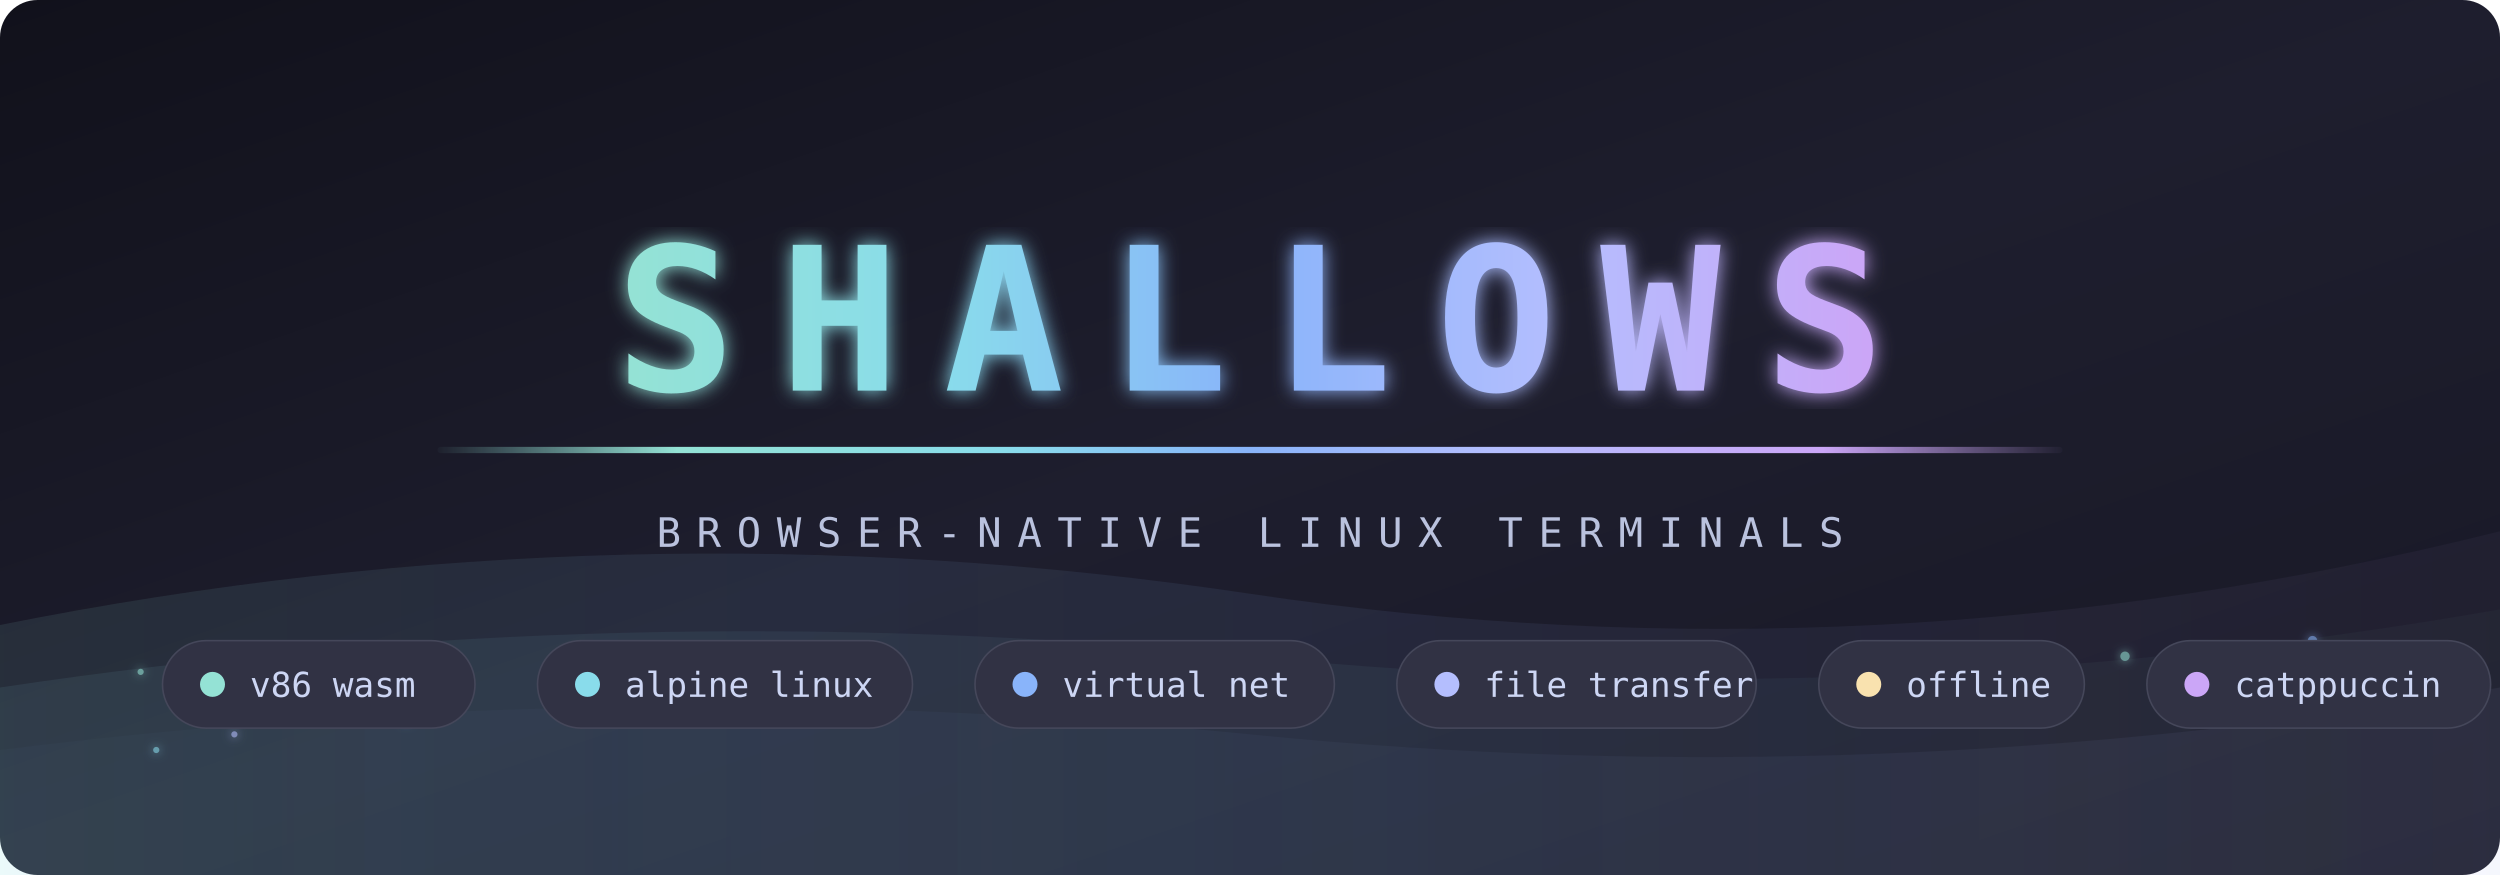
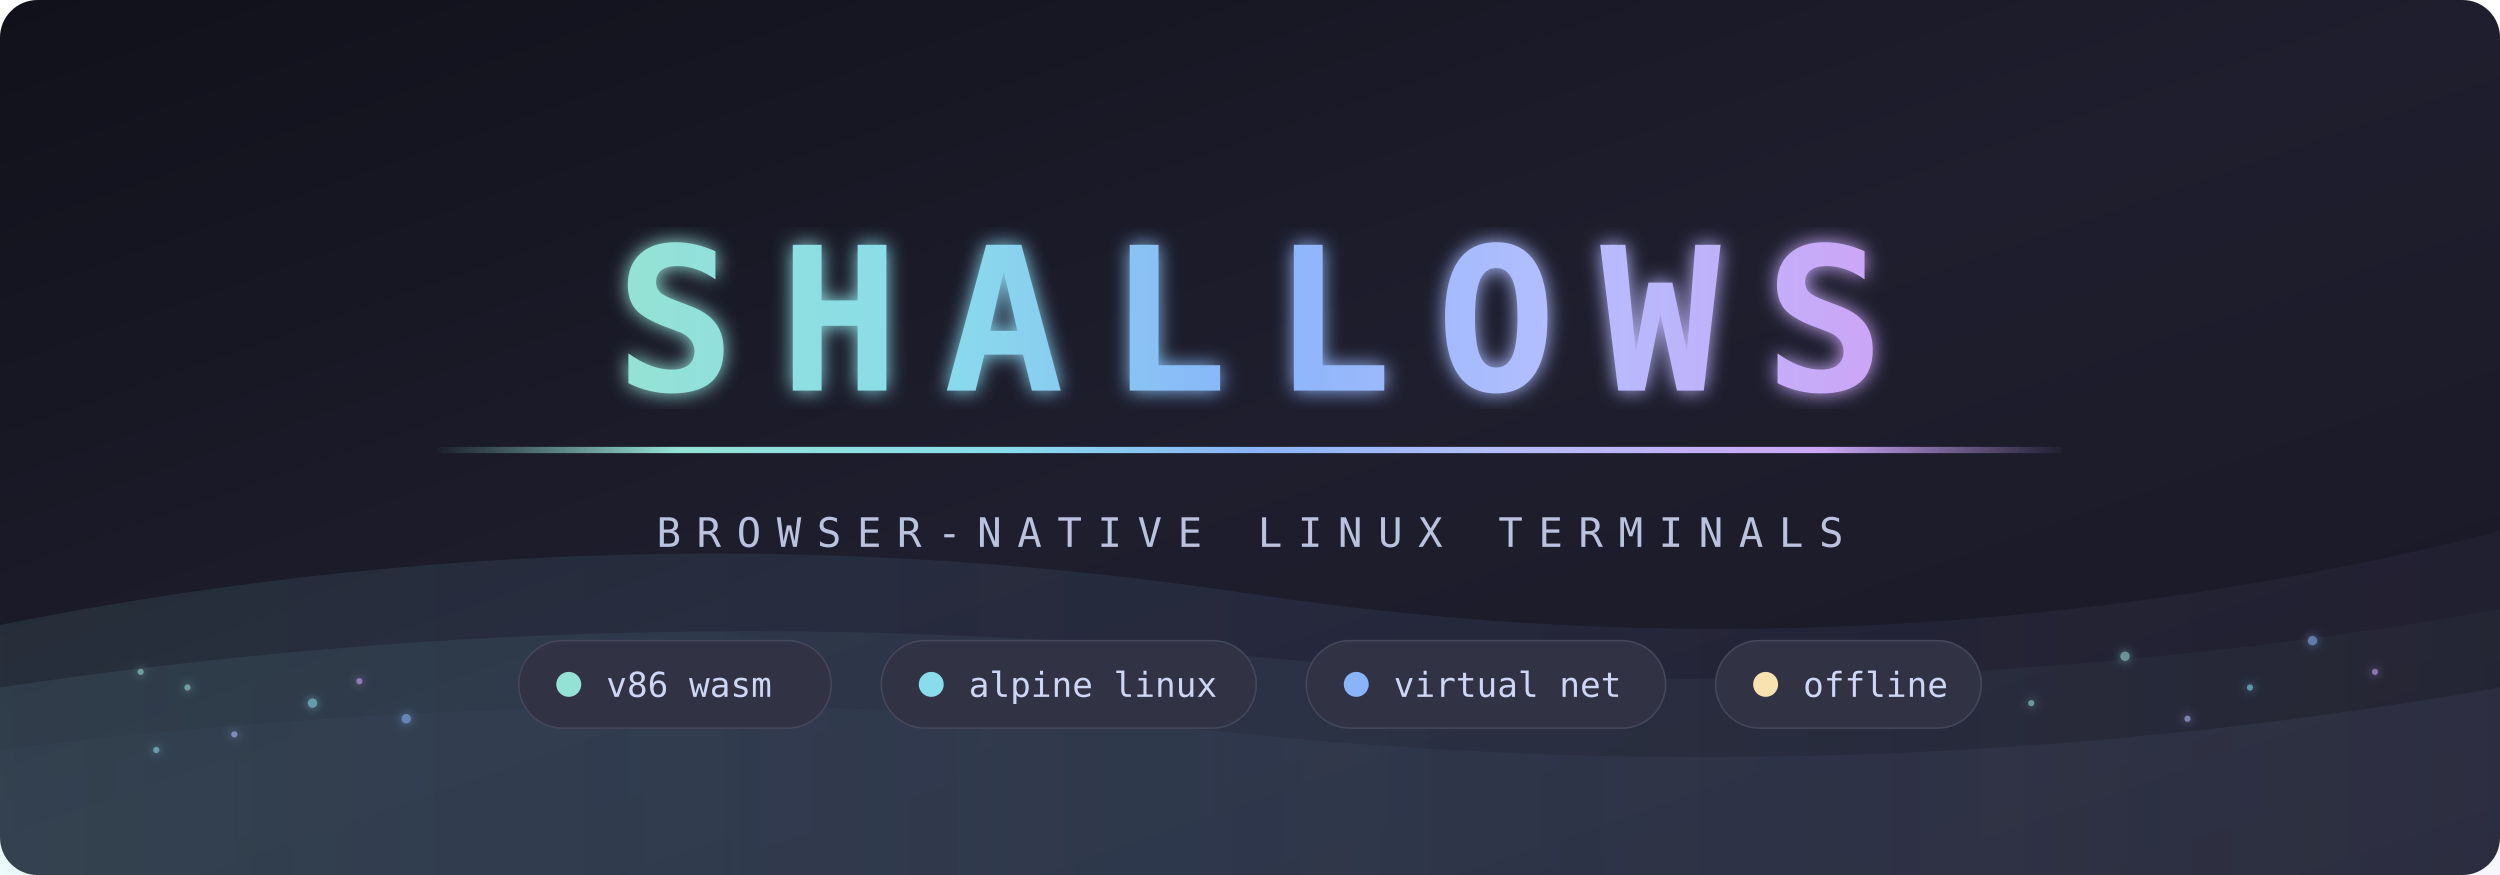
<svg xmlns="http://www.w3.org/2000/svg" width="800" height="280" viewBox="0 0 800 280">
  <defs>
    <linearGradient id="bg" x1="0%" y1="0%" x2="100%" y2="100%">
      <stop offset="0%" style="stop-color:#11111b" />
      <stop offset="50%" style="stop-color:#1e1e2e" />
      <stop offset="100%" style="stop-color:#181825" />
    </linearGradient>
    <linearGradient id="title-grad" x1="0%" y1="0%" x2="100%" y2="0%">
      <stop offset="0%" style="stop-color:#94e2d5" />
      <stop offset="25%" style="stop-color:#89dceb" />
      <stop offset="50%" style="stop-color:#89b4fa" />
      <stop offset="75%" style="stop-color:#b4befe" />
      <stop offset="100%" style="stop-color:#cba6f7" />
    </linearGradient>
    <linearGradient id="wave1" x1="0%" y1="0%" x2="100%" y2="0%">
      <stop offset="0%" style="stop-color:#94e2d5;stop-opacity:0.10" />
      <stop offset="50%" style="stop-color:#89b4fa;stop-opacity:0.08" />
      <stop offset="100%" style="stop-color:#cba6f7;stop-opacity:0.04" />
    </linearGradient>
    <linearGradient id="wave2" x1="0%" y1="0%" x2="100%" y2="0%">
      <stop offset="0%" style="stop-color:#89dceb;stop-opacity:0.08" />
      <stop offset="100%" style="stop-color:#94e2d5;stop-opacity:0.03" />
    </linearGradient>
    <linearGradient id="wave3" x1="100%" y1="0%" x2="0%" y2="0%">
      <stop offset="0%" style="stop-color:#b4befe;stop-opacity:0.06" />
      <stop offset="100%" style="stop-color:#89b4fa;stop-opacity:0.02" />
    </linearGradient>
    <linearGradient id="accent-line" x1="0%" y1="0%" x2="100%" y2="0%">
      <stop offset="0%" style="stop-color:#94e2d5;stop-opacity:0" />
      <stop offset="15%" style="stop-color:#94e2d5" />
      <stop offset="35%" style="stop-color:#89dceb" />
      <stop offset="50%" style="stop-color:#89b4fa" />
      <stop offset="65%" style="stop-color:#b4befe" />
      <stop offset="85%" style="stop-color:#cba6f7" />
      <stop offset="100%" style="stop-color:#cba6f7;stop-opacity:0" />
    </linearGradient>
    <filter id="glow">
      <feGaussianBlur stdDeviation="3" result="blur" />
      <feMerge>
        <feMergeNode in="blur" />
        <feMergeNode in="SourceGraphic" />
      </feMerge>
    </filter>
    <filter id="glow-subtle">
      <feGaussianBlur stdDeviation="1.5" result="blur" />
      <feMerge>
        <feMergeNode in="blur" />
        <feMergeNode in="SourceGraphic" />
      </feMerge>
    </filter>
  </defs>
  <rect width="800" height="280" rx="12" fill="url(#bg)" />
  <path d="M0 200 Q200 160 400 190 T800 170 L800 280 L0 280 Z" fill="url(#wave1)" />
  <path d="M0 220 Q200 190 400 210 T800 195 L800 280 L0 280 Z" fill="url(#wave2)" />
  <path d="M0 240 Q200 215 400 235 T800 220 L800 280 L0 280 Z" fill="url(#wave3)" />
  <g filter="url(#glow-subtle)" opacity="0.6">
    <circle cx="680" cy="210" r="1.5" fill="#94e2d5" />
    <circle cx="720" cy="220" r="1" fill="#89dceb" />
    <circle cx="740" cy="205" r="1.5" fill="#89b4fa" />
    <circle cx="700" cy="230" r="1" fill="#b4befe" />
    <circle cx="760" cy="215" r="1" fill="#cba6f7" />
    <circle cx="650" cy="225" r="1" fill="#94e2d5" />
    <circle cx="60" cy="220" r="1" fill="#94e2d5" />
    <circle cx="100" cy="225" r="1.5" fill="#89dceb" />
    <circle cx="75" cy="235" r="1" fill="#b4befe" />
    <circle cx="45" cy="215" r="1" fill="#94e2d5" />
    <circle cx="115" cy="218" r="1" fill="#cba6f7" />
    <circle cx="130" cy="230" r="1.5" fill="#89b4fa" />
    <circle cx="50" cy="240" r="1" fill="#89dceb" />
  </g>
  <text x="400" y="125" font-family="'SF Mono','Fira Code','JetBrains Mono','Cascadia Code',Consolas,monospace" font-size="64" font-weight="bold" fill="url(#title-grad)" text-anchor="middle" letter-spacing="14" filter="url(#glow)">SHALLOWS</text>
  <rect x="140" y="143" width="520" height="2" rx="1" fill="url(#accent-line)" />
  <text x="400" y="175" font-family="'SF Mono','Fira Code','JetBrains Mono','Cascadia Code',Consolas,monospace" font-size="13" fill="#bac2de" text-anchor="middle" letter-spacing="5">BROWSER-NATIVE LINUX TERMINALS</text>
-   <g transform="translate(52, 205)">
+   <g transform="translate(166, 205)">
    <rect x="0" y="0" width="100" height="28" rx="14" fill="#313244" />
    <rect x="0" y="0" width="100" height="28" rx="14" fill="none" stroke="#45475a" stroke-width="0.5" />
    <circle cx="16" cy="14" r="4" fill="#94e2d5" />
    <text x="28" y="18" font-family="'SF Mono','Fira Code','JetBrains Mono',Consolas,monospace" font-size="11" fill="#cdd6f4">v86 wasm</text>
-     <rect x="120" y="0" width="120" height="28" rx="14" fill="#313244" />
-     <rect x="120" y="0" width="120" height="28" rx="14" fill="none" stroke="#45475a" stroke-width="0.5" />
-     <circle cx="136" cy="14" r="4" fill="#89dceb" />
-     <text x="148" y="18" font-family="'SF Mono','Fira Code','JetBrains Mono',Consolas,monospace" font-size="11" fill="#cdd6f4">alpine linux</text>
-     <rect x="260" y="0" width="115" height="28" rx="14" fill="#313244" />
-     <rect x="260" y="0" width="115" height="28" rx="14" fill="none" stroke="#45475a" stroke-width="0.5" />
-     <circle cx="276" cy="14" r="4" fill="#89b4fa" />
-     <text x="288" y="18" font-family="'SF Mono','Fira Code','JetBrains Mono',Consolas,monospace" font-size="11" fill="#cdd6f4">virtual net</text>
-     <rect x="395" y="0" width="115" height="28" rx="14" fill="#313244" />
-     <rect x="395" y="0" width="115" height="28" rx="14" fill="none" stroke="#45475a" stroke-width="0.5" />
-     <circle cx="411" cy="14" r="4" fill="#b4befe" />
-     <text x="423" y="18" font-family="'SF Mono','Fira Code','JetBrains Mono',Consolas,monospace" font-size="11" fill="#cdd6f4">file transfer</text>
-     <rect x="530" y="0" width="85" height="28" rx="14" fill="#313244" />
-     <rect x="530" y="0" width="85" height="28" rx="14" fill="none" stroke="#45475a" stroke-width="0.5" />
-     <circle cx="546" cy="14" r="4" fill="#f9e2af" />
-     <text x="558" y="18" font-family="'SF Mono','Fira Code','JetBrains Mono',Consolas,monospace" font-size="11" fill="#cdd6f4">offline</text>
-     <rect x="635" y="0" width="110" height="28" rx="14" fill="#313244" />
-     <rect x="635" y="0" width="110" height="28" rx="14" fill="none" stroke="#45475a" stroke-width="0.5" />
-     <circle cx="651" cy="14" r="4" fill="#cba6f7" />
-     <text x="663" y="18" font-family="'SF Mono','Fira Code','JetBrains Mono',Consolas,monospace" font-size="11" fill="#cdd6f4">catppuccin</text>
+     <rect x="116" y="0" width="120" height="28" rx="14" fill="#313244" />
+     <rect x="116" y="0" width="120" height="28" rx="14" fill="none" stroke="#45475a" stroke-width="0.5" />
+     <circle cx="132" cy="14" r="4" fill="#89dceb" />
+     <text x="144" y="18" font-family="'SF Mono','Fira Code','JetBrains Mono',Consolas,monospace" font-size="11" fill="#cdd6f4">alpine linux</text>
+     <rect x="252" y="0" width="115" height="28" rx="14" fill="#313244" />
+     <rect x="252" y="0" width="115" height="28" rx="14" fill="none" stroke="#45475a" stroke-width="0.5" />
+     <circle cx="268" cy="14" r="4" fill="#89b4fa" />
+     <text x="280" y="18" font-family="'SF Mono','Fira Code','JetBrains Mono',Consolas,monospace" font-size="11" fill="#cdd6f4">virtual net</text>
+     <rect x="383" y="0" width="85" height="28" rx="14" fill="#313244" />
+     <rect x="383" y="0" width="85" height="28" rx="14" fill="none" stroke="#45475a" stroke-width="0.5" />
+     <circle cx="399" cy="14" r="4" fill="#f9e2af" />
+     <text x="411" y="18" font-family="'SF Mono','Fira Code','JetBrains Mono',Consolas,monospace" font-size="11" fill="#cdd6f4">offline</text>
  </g>
</svg>
